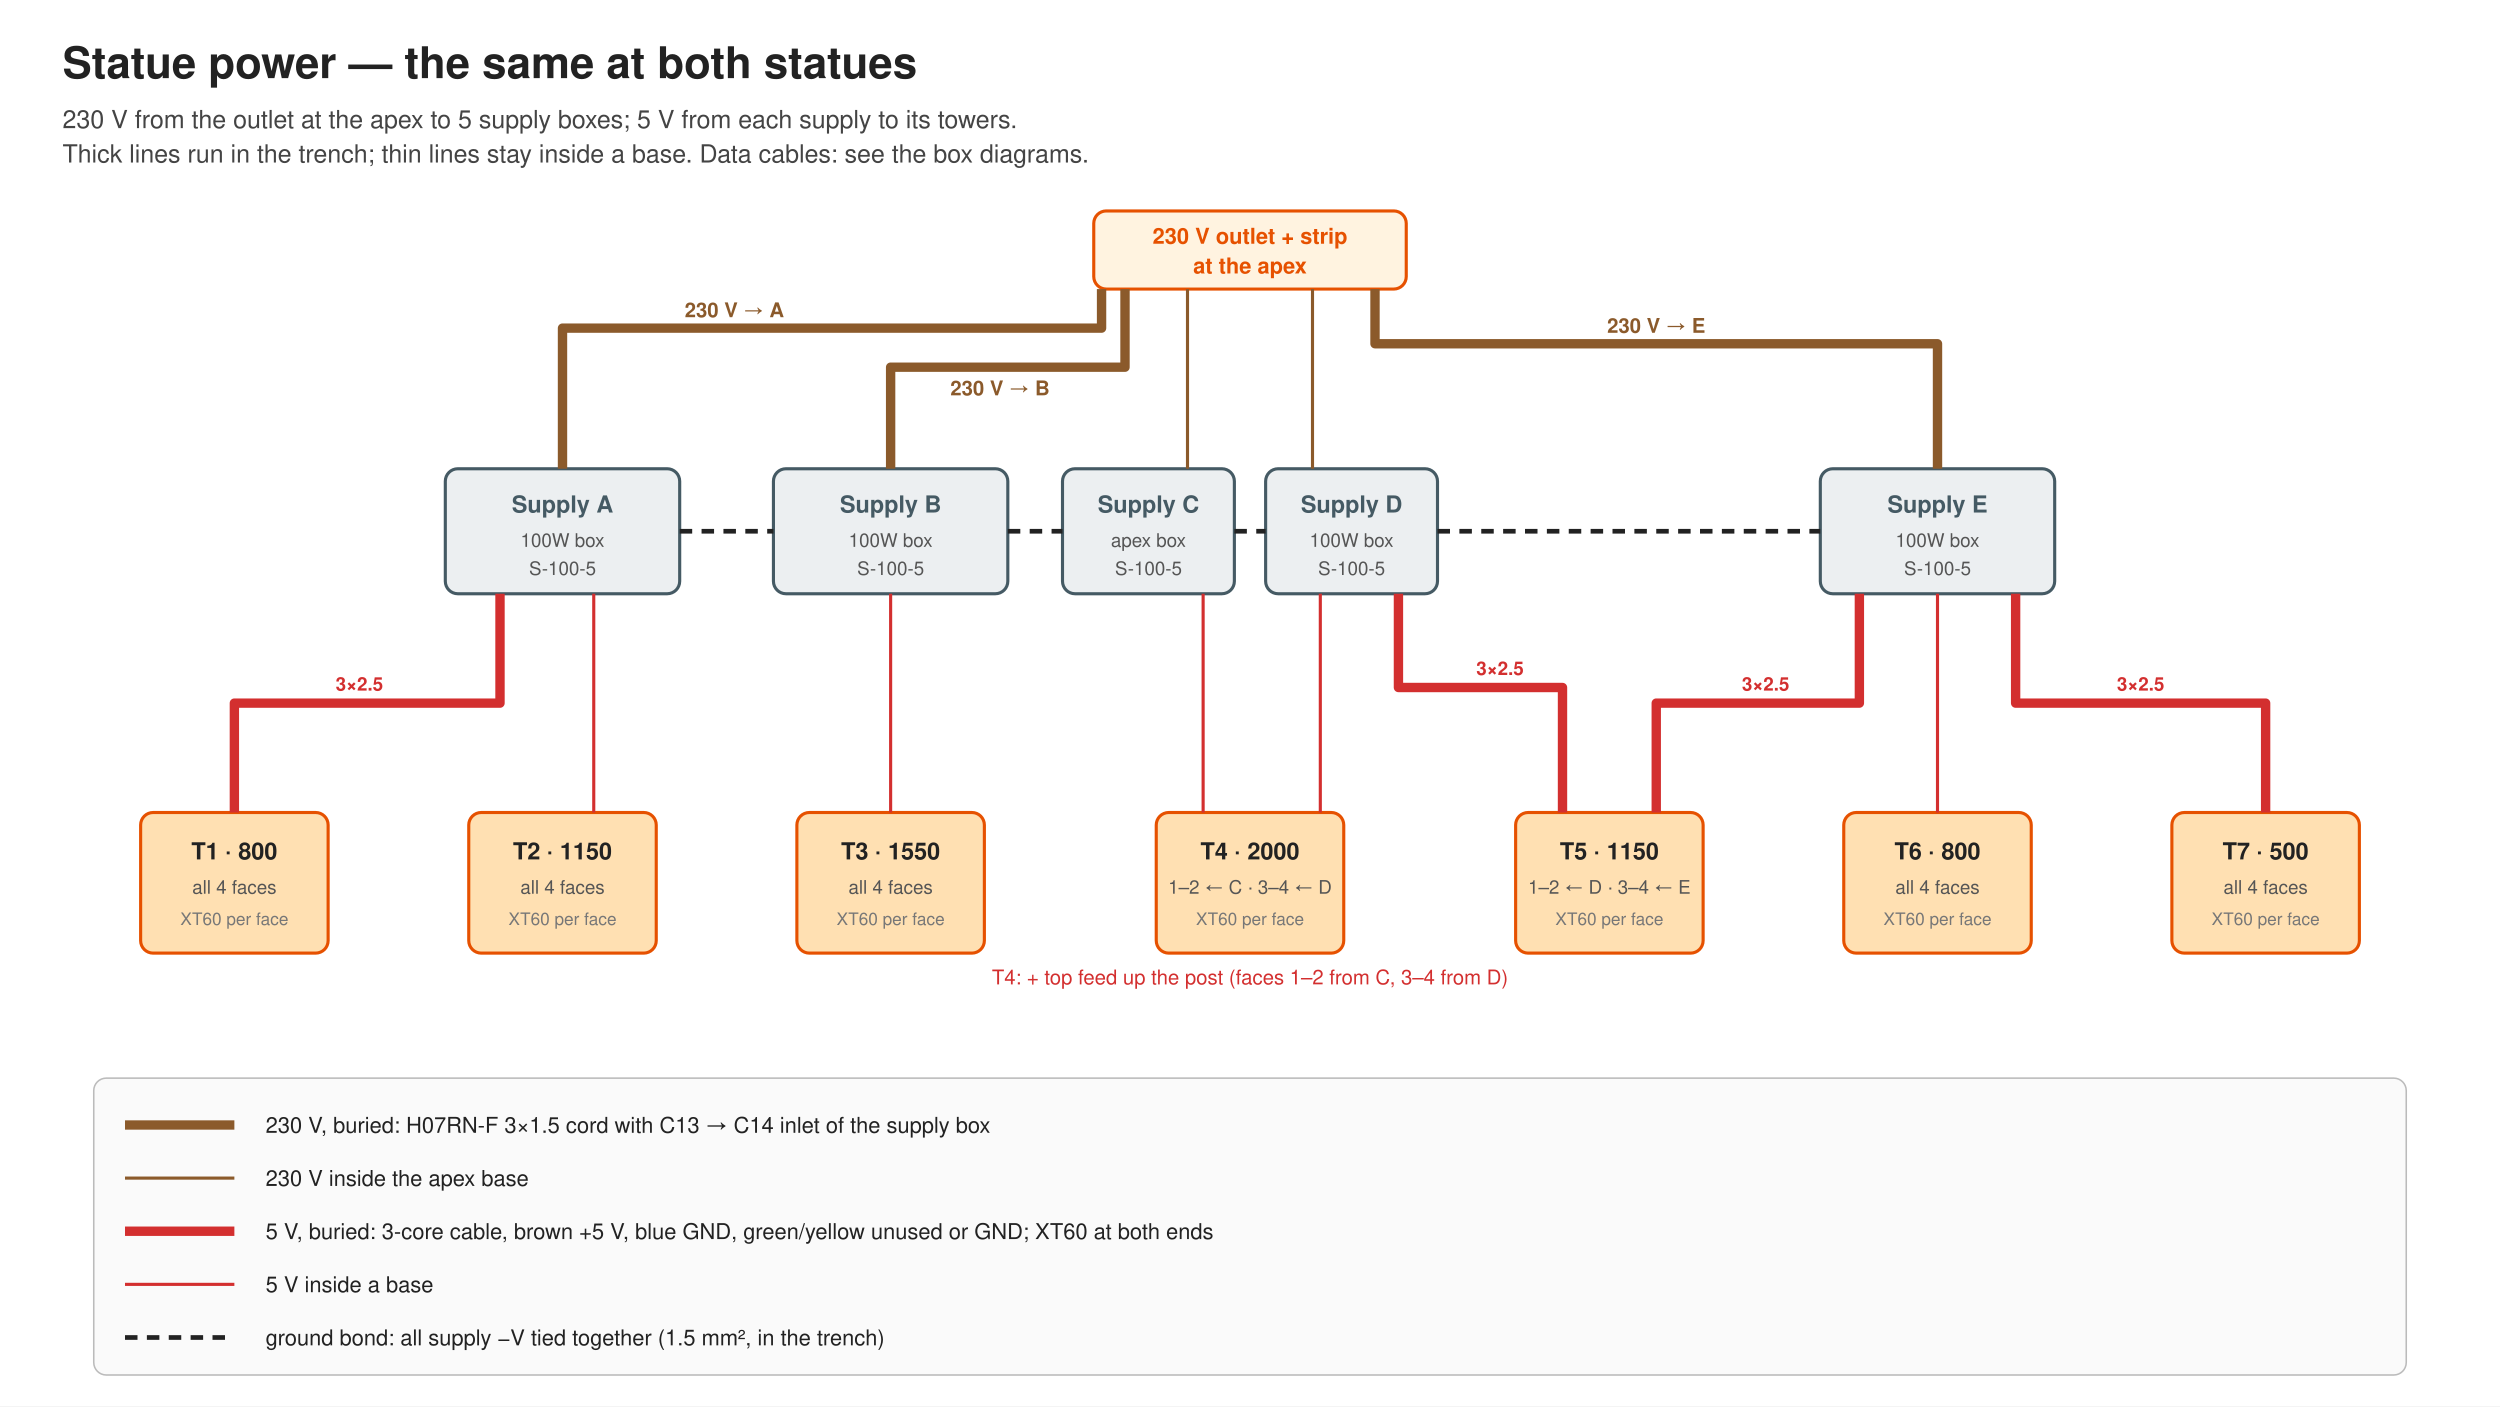
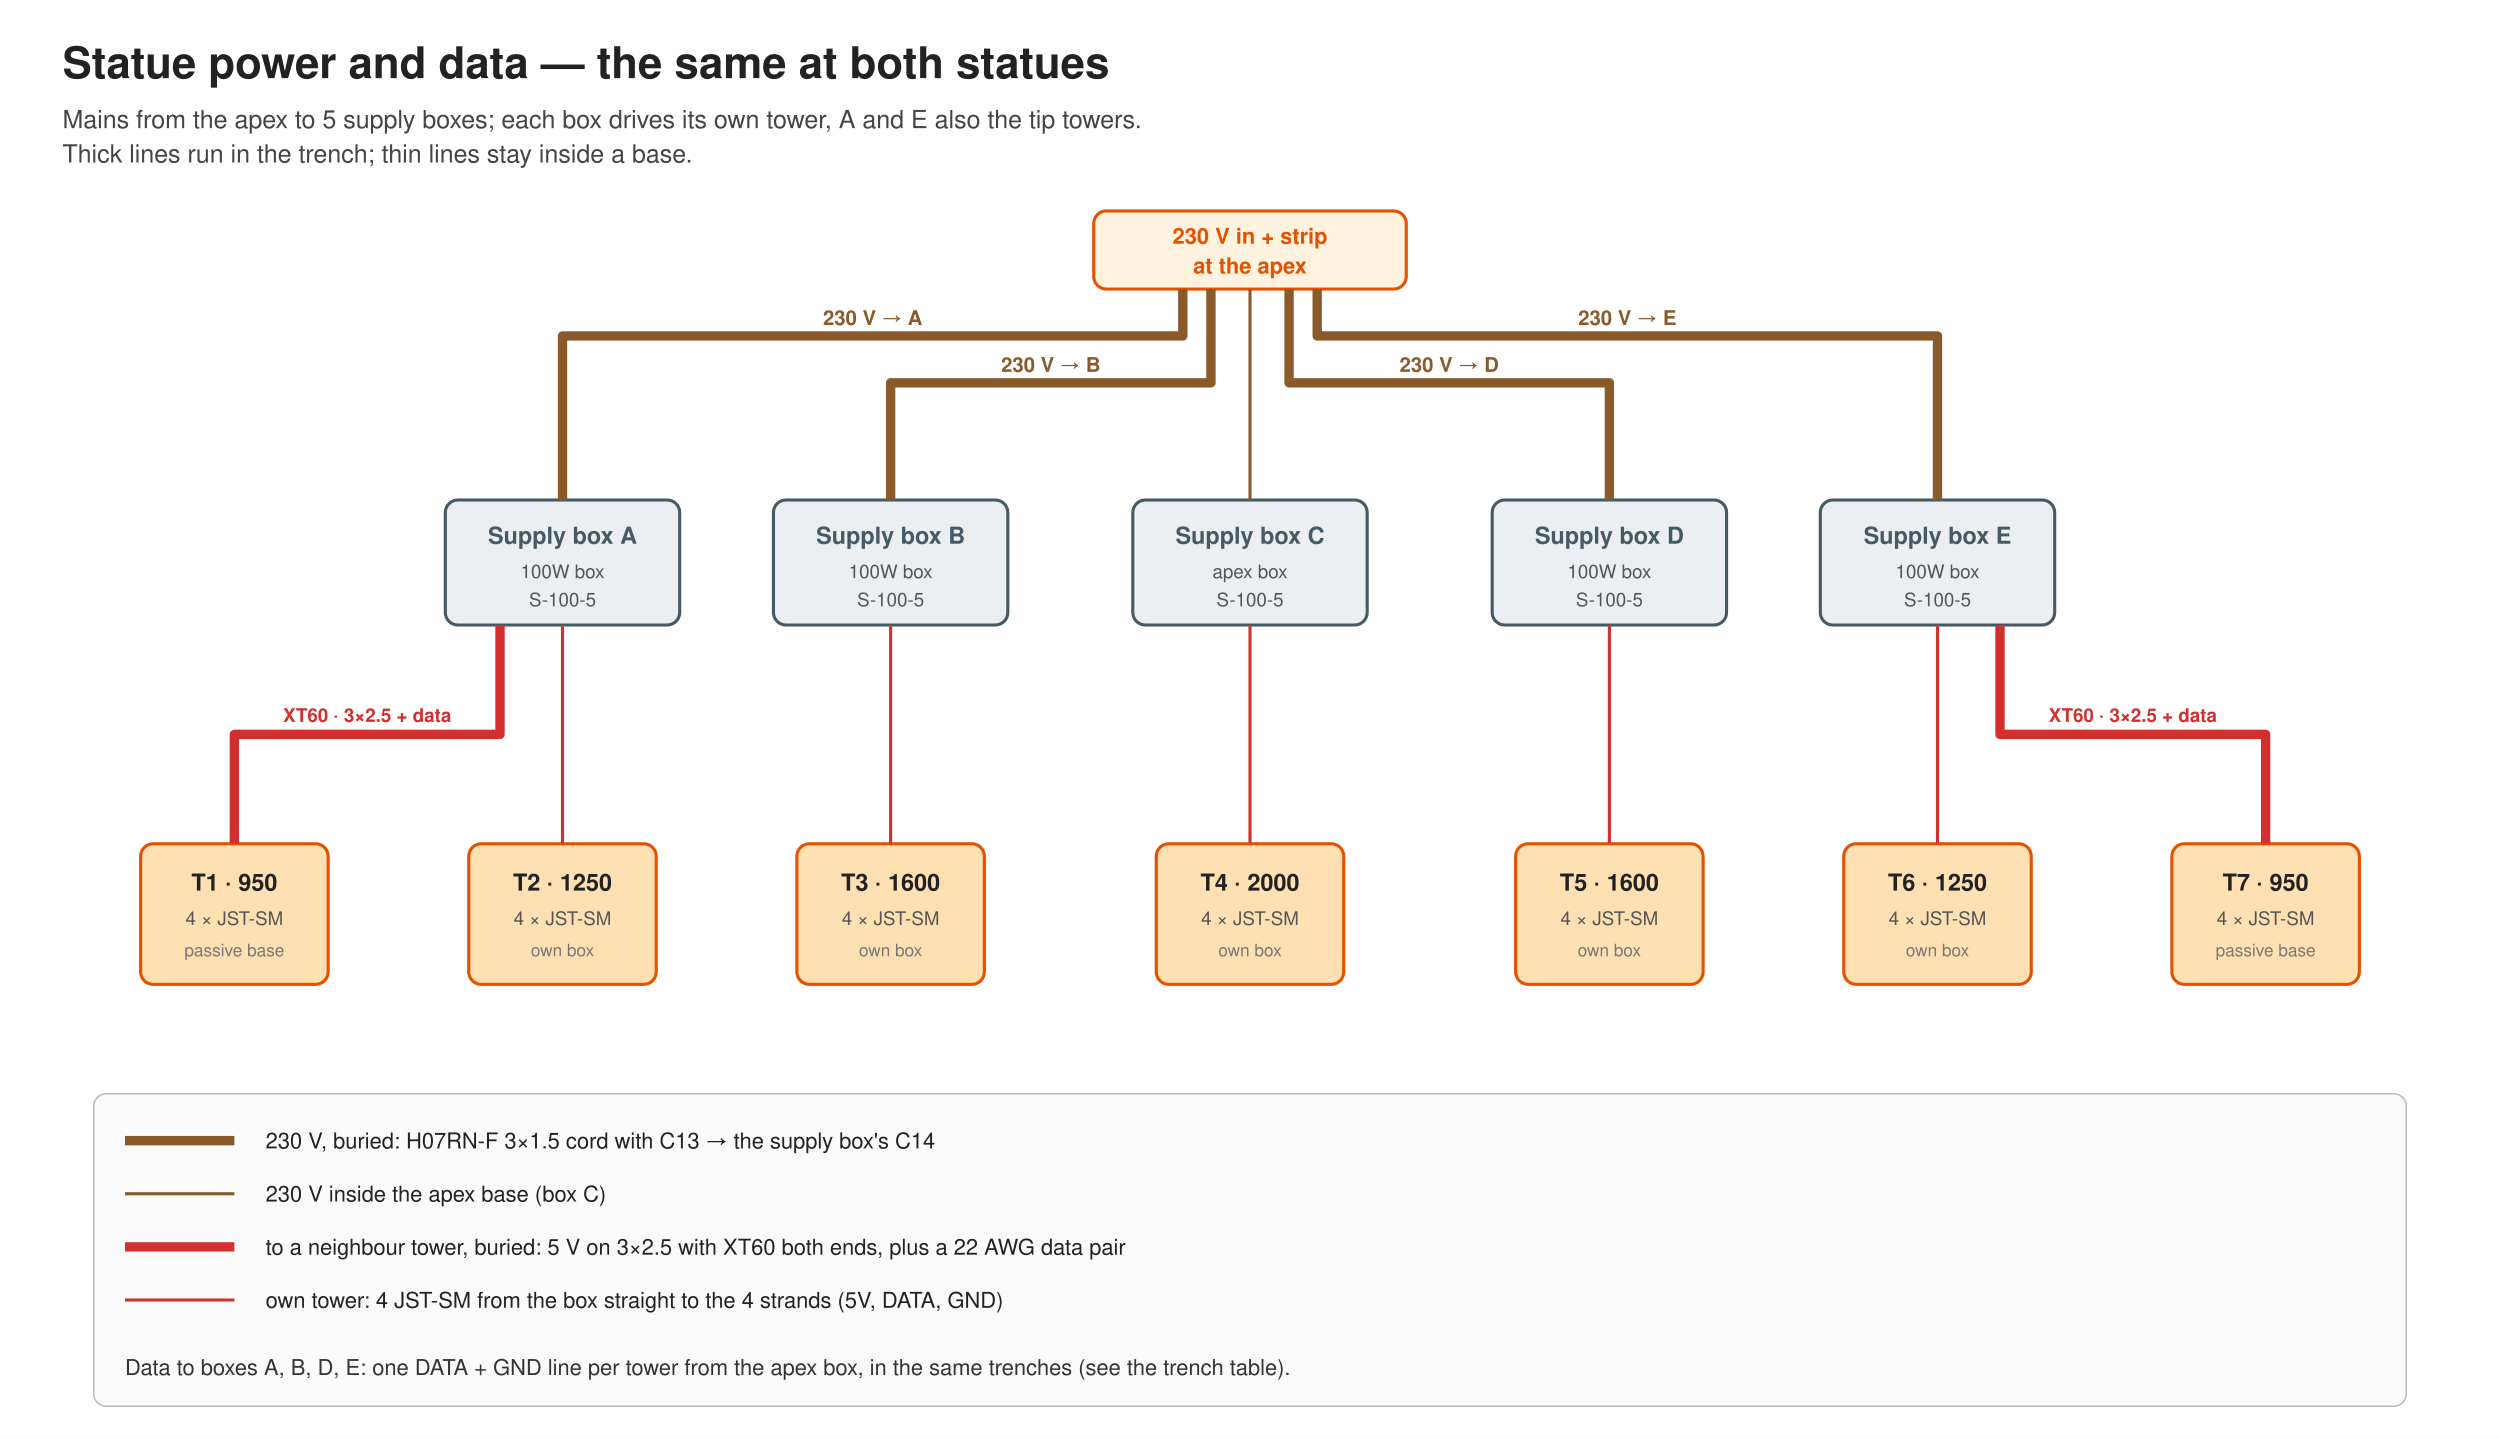
- <svg xmlns="http://www.w3.org/2000/svg" width="1600" height="900" viewBox="0 0 1600 900">
-   <rect x="0" y="0" width="1600" height="900" rx="0" fill="#ffffff" stroke="none" stroke-width="2" />
-   <text x="40" y="50" font-family="Helvetica, Arial, sans-serif" font-size="28" text-anchor="start" font-weight="bold" fill="#222">Statue power — the same at both statues</text>
-   <text x="40" y="82" font-family="Helvetica, Arial, sans-serif" font-size="16" text-anchor="start" font-weight="normal" fill="#444">230 V from the outlet at the apex to 5 supply boxes; 5 V from each supply to its towers.</text>
-   <text x="40" y="104" font-family="Helvetica, Arial, sans-serif" font-size="16" text-anchor="start" font-weight="normal" fill="#444">Thick lines run in the trench; thin lines stay inside a base. Data cables: see the box diagrams.</text>
-   <rect x="90" y="520" width="120" height="90" rx="8" fill="#ffe0b2" stroke="#e65100" stroke-width="2" />
-   <text x="150" y="550" font-family="Helvetica, Arial, sans-serif" font-size="15" text-anchor="middle" font-weight="bold" fill="#222">T1 · 800</text>
-   <text x="150" y="572" font-family="Helvetica, Arial, sans-serif" font-size="12" text-anchor="middle" font-weight="normal" fill="#555">all 4 faces</text>
-   <text x="150" y="592" font-family="Helvetica, Arial, sans-serif" font-size="11" text-anchor="middle" font-weight="normal" fill="#777">XT60 per face</text>
-   <rect x="300" y="520" width="120" height="90" rx="8" fill="#ffe0b2" stroke="#e65100" stroke-width="2" />
-   <text x="360" y="550" font-family="Helvetica, Arial, sans-serif" font-size="15" text-anchor="middle" font-weight="bold" fill="#222">T2 · 1150</text>
-   <text x="360" y="572" font-family="Helvetica, Arial, sans-serif" font-size="12" text-anchor="middle" font-weight="normal" fill="#555">all 4 faces</text>
-   <text x="360" y="592" font-family="Helvetica, Arial, sans-serif" font-size="11" text-anchor="middle" font-weight="normal" fill="#777">XT60 per face</text>
-   <rect x="510" y="520" width="120" height="90" rx="8" fill="#ffe0b2" stroke="#e65100" stroke-width="2" />
-   <text x="570" y="550" font-family="Helvetica, Arial, sans-serif" font-size="15" text-anchor="middle" font-weight="bold" fill="#222">T3 · 1550</text>
-   <text x="570" y="572" font-family="Helvetica, Arial, sans-serif" font-size="12" text-anchor="middle" font-weight="normal" fill="#555">all 4 faces</text>
-   <text x="570" y="592" font-family="Helvetica, Arial, sans-serif" font-size="11" text-anchor="middle" font-weight="normal" fill="#777">XT60 per face</text>
-   <rect x="740" y="520" width="120" height="90" rx="8" fill="#ffe0b2" stroke="#e65100" stroke-width="2" />
-   <text x="800" y="550" font-family="Helvetica, Arial, sans-serif" font-size="15" text-anchor="middle" font-weight="bold" fill="#222">T4 · 2000</text>
-   <text x="800" y="572" font-family="Helvetica, Arial, sans-serif" font-size="12" text-anchor="middle" font-weight="normal" fill="#555">1–2 ← C · 3–4 ← D</text>
-   <text x="800" y="592" font-family="Helvetica, Arial, sans-serif" font-size="11" text-anchor="middle" font-weight="normal" fill="#777">XT60 per face</text>
-   <rect x="970" y="520" width="120" height="90" rx="8" fill="#ffe0b2" stroke="#e65100" stroke-width="2" />
-   <text x="1030" y="550" font-family="Helvetica, Arial, sans-serif" font-size="15" text-anchor="middle" font-weight="bold" fill="#222">T5 · 1150</text>
-   <text x="1030" y="572" font-family="Helvetica, Arial, sans-serif" font-size="12" text-anchor="middle" font-weight="normal" fill="#555">1–2 ← D · 3–4 ← E</text>
-   <text x="1030" y="592" font-family="Helvetica, Arial, sans-serif" font-size="11" text-anchor="middle" font-weight="normal" fill="#777">XT60 per face</text>
-   <rect x="1180" y="520" width="120" height="90" rx="8" fill="#ffe0b2" stroke="#e65100" stroke-width="2" />
-   <text x="1240" y="550" font-family="Helvetica, Arial, sans-serif" font-size="15" text-anchor="middle" font-weight="bold" fill="#222">T6 · 800</text>
-   <text x="1240" y="572" font-family="Helvetica, Arial, sans-serif" font-size="12" text-anchor="middle" font-weight="normal" fill="#555">all 4 faces</text>
-   <text x="1240" y="592" font-family="Helvetica, Arial, sans-serif" font-size="11" text-anchor="middle" font-weight="normal" fill="#777">XT60 per face</text>
-   <rect x="1390" y="520" width="120" height="90" rx="8" fill="#ffe0b2" stroke="#e65100" stroke-width="2" />
-   <text x="1450" y="550" font-family="Helvetica, Arial, sans-serif" font-size="15" text-anchor="middle" font-weight="bold" fill="#222">T7 · 500</text>
-   <text x="1450" y="572" font-family="Helvetica, Arial, sans-serif" font-size="12" text-anchor="middle" font-weight="normal" fill="#555">all 4 faces</text>
-   <text x="1450" y="592" font-family="Helvetica, Arial, sans-serif" font-size="11" text-anchor="middle" font-weight="normal" fill="#777">XT60 per face</text>
-   <text x="800" y="630" font-family="Helvetica, Arial, sans-serif" font-size="13" text-anchor="middle" font-weight="normal" fill="#d32f2f">T4: + top feed up the post (faces 1–2 from C, 3–4 from D)</text>
-   <rect x="285.0" y="300" width="150" height="80" rx="8" fill="#eceff1" stroke="#455a64" stroke-width="2" />
-   <text x="360" y="328" font-family="Helvetica, Arial, sans-serif" font-size="15" text-anchor="middle" font-weight="bold" fill="#455a64">Supply A</text>
-   <text x="360" y="350" font-family="Helvetica, Arial, sans-serif" font-size="12" text-anchor="middle" font-weight="normal" fill="#555">100W box</text>
-   <text x="360" y="368" font-family="Helvetica, Arial, sans-serif" font-size="12" text-anchor="middle" font-weight="normal" fill="#555">S-100-5</text>
-   <rect x="495.0" y="300" width="150" height="80" rx="8" fill="#eceff1" stroke="#455a64" stroke-width="2" />
-   <text x="570" y="328" font-family="Helvetica, Arial, sans-serif" font-size="15" text-anchor="middle" font-weight="bold" fill="#455a64">Supply B</text>
-   <text x="570" y="350" font-family="Helvetica, Arial, sans-serif" font-size="12" text-anchor="middle" font-weight="normal" fill="#555">100W box</text>
-   <text x="570" y="368" font-family="Helvetica, Arial, sans-serif" font-size="12" text-anchor="middle" font-weight="normal" fill="#555">S-100-5</text>
-   <rect x="680.0" y="300" width="110" height="80" rx="8" fill="#eceff1" stroke="#455a64" stroke-width="2" />
-   <text x="735" y="328" font-family="Helvetica, Arial, sans-serif" font-size="15" text-anchor="middle" font-weight="bold" fill="#455a64">Supply C</text>
-   <text x="735" y="350" font-family="Helvetica, Arial, sans-serif" font-size="12" text-anchor="middle" font-weight="normal" fill="#555">apex box</text>
-   <text x="735" y="368" font-family="Helvetica, Arial, sans-serif" font-size="12" text-anchor="middle" font-weight="normal" fill="#555">S-100-5</text>
-   <rect x="810.0" y="300" width="110" height="80" rx="8" fill="#eceff1" stroke="#455a64" stroke-width="2" />
-   <text x="865" y="328" font-family="Helvetica, Arial, sans-serif" font-size="15" text-anchor="middle" font-weight="bold" fill="#455a64">Supply D</text>
-   <text x="865" y="350" font-family="Helvetica, Arial, sans-serif" font-size="12" text-anchor="middle" font-weight="normal" fill="#555">100W box</text>
-   <text x="865" y="368" font-family="Helvetica, Arial, sans-serif" font-size="12" text-anchor="middle" font-weight="normal" fill="#555">S-100-5</text>
-   <rect x="1165.0" y="300" width="150" height="80" rx="8" fill="#eceff1" stroke="#455a64" stroke-width="2" />
-   <text x="1240" y="328" font-family="Helvetica, Arial, sans-serif" font-size="15" text-anchor="middle" font-weight="bold" fill="#455a64">Supply E</text>
-   <text x="1240" y="350" font-family="Helvetica, Arial, sans-serif" font-size="12" text-anchor="middle" font-weight="normal" fill="#555">100W box</text>
-   <text x="1240" y="368" font-family="Helvetica, Arial, sans-serif" font-size="12" text-anchor="middle" font-weight="normal" fill="#555">S-100-5</text>
-   <polyline points="435,340 495,340" fill="none" stroke="#222222" stroke-width="3" stroke-dasharray="8 6" />
-   <polyline points="645,340 680,340" fill="none" stroke="#222222" stroke-width="3" stroke-dasharray="8 6" />
-   <polyline points="790,340 810,340" fill="none" stroke="#222222" stroke-width="3" stroke-dasharray="8 6" />
-   <polyline points="920,340 1165,340" fill="none" stroke="#222222" stroke-width="3" stroke-dasharray="8 6" />
+ <svg xmlns="http://www.w3.org/2000/svg" width="1600" height="920" viewBox="0 0 1600 920">
+   <rect x="0" y="0" width="1600" height="920" rx="0" fill="#ffffff" stroke="none" stroke-width="2" />
+   <text x="40" y="50" font-family="Helvetica, Arial, sans-serif" font-size="28" text-anchor="start" font-weight="bold" fill="#222">Statue power and data — the same at both statues</text>
+   <text x="40" y="82" font-family="Helvetica, Arial, sans-serif" font-size="16" text-anchor="start" font-weight="normal" fill="#444">Mains from the apex to 5 supply boxes; each box drives its own tower, A and E also the tip towers.</text>
+   <text x="40" y="104" font-family="Helvetica, Arial, sans-serif" font-size="16" text-anchor="start" font-weight="normal" fill="#444">Thick lines run in the trench; thin lines stay inside a base.</text>
+   <rect x="90" y="540" width="120" height="90" rx="8" fill="#ffe0b2" stroke="#e65100" stroke-width="2" />
+   <text x="150" y="570" font-family="Helvetica, Arial, sans-serif" font-size="15" text-anchor="middle" font-weight="bold" fill="#222">T1 · 950</text>
+   <text x="150" y="592" font-family="Helvetica, Arial, sans-serif" font-size="12" text-anchor="middle" font-weight="normal" fill="#555">4 × JST-SM</text>
+   <text x="150" y="612" font-family="Helvetica, Arial, sans-serif" font-size="11" text-anchor="middle" font-weight="normal" fill="#777">passive base</text>
+   <rect x="300" y="540" width="120" height="90" rx="8" fill="#ffe0b2" stroke="#e65100" stroke-width="2" />
+   <text x="360" y="570" font-family="Helvetica, Arial, sans-serif" font-size="15" text-anchor="middle" font-weight="bold" fill="#222">T2 · 1250</text>
+   <text x="360" y="592" font-family="Helvetica, Arial, sans-serif" font-size="12" text-anchor="middle" font-weight="normal" fill="#555">4 × JST-SM</text>
+   <text x="360" y="612" font-family="Helvetica, Arial, sans-serif" font-size="11" text-anchor="middle" font-weight="normal" fill="#777">own box</text>
+   <rect x="510" y="540" width="120" height="90" rx="8" fill="#ffe0b2" stroke="#e65100" stroke-width="2" />
+   <text x="570" y="570" font-family="Helvetica, Arial, sans-serif" font-size="15" text-anchor="middle" font-weight="bold" fill="#222">T3 · 1600</text>
+   <text x="570" y="592" font-family="Helvetica, Arial, sans-serif" font-size="12" text-anchor="middle" font-weight="normal" fill="#555">4 × JST-SM</text>
+   <text x="570" y="612" font-family="Helvetica, Arial, sans-serif" font-size="11" text-anchor="middle" font-weight="normal" fill="#777">own box</text>
+   <rect x="740" y="540" width="120" height="90" rx="8" fill="#ffe0b2" stroke="#e65100" stroke-width="2" />
+   <text x="800" y="570" font-family="Helvetica, Arial, sans-serif" font-size="15" text-anchor="middle" font-weight="bold" fill="#222">T4 · 2000</text>
+   <text x="800" y="592" font-family="Helvetica, Arial, sans-serif" font-size="12" text-anchor="middle" font-weight="normal" fill="#555">4 × JST-SM</text>
+   <text x="800" y="612" font-family="Helvetica, Arial, sans-serif" font-size="11" text-anchor="middle" font-weight="normal" fill="#777">own box</text>
+   <rect x="970" y="540" width="120" height="90" rx="8" fill="#ffe0b2" stroke="#e65100" stroke-width="2" />
+   <text x="1030" y="570" font-family="Helvetica, Arial, sans-serif" font-size="15" text-anchor="middle" font-weight="bold" fill="#222">T5 · 1600</text>
+   <text x="1030" y="592" font-family="Helvetica, Arial, sans-serif" font-size="12" text-anchor="middle" font-weight="normal" fill="#555">4 × JST-SM</text>
+   <text x="1030" y="612" font-family="Helvetica, Arial, sans-serif" font-size="11" text-anchor="middle" font-weight="normal" fill="#777">own box</text>
+   <rect x="1180" y="540" width="120" height="90" rx="8" fill="#ffe0b2" stroke="#e65100" stroke-width="2" />
+   <text x="1240" y="570" font-family="Helvetica, Arial, sans-serif" font-size="15" text-anchor="middle" font-weight="bold" fill="#222">T6 · 1250</text>
+   <text x="1240" y="592" font-family="Helvetica, Arial, sans-serif" font-size="12" text-anchor="middle" font-weight="normal" fill="#555">4 × JST-SM</text>
+   <text x="1240" y="612" font-family="Helvetica, Arial, sans-serif" font-size="11" text-anchor="middle" font-weight="normal" fill="#777">own box</text>
+   <rect x="1390" y="540" width="120" height="90" rx="8" fill="#ffe0b2" stroke="#e65100" stroke-width="2" />
+   <text x="1450" y="570" font-family="Helvetica, Arial, sans-serif" font-size="15" text-anchor="middle" font-weight="bold" fill="#222">T7 · 950</text>
+   <text x="1450" y="592" font-family="Helvetica, Arial, sans-serif" font-size="12" text-anchor="middle" font-weight="normal" fill="#555">4 × JST-SM</text>
+   <text x="1450" y="612" font-family="Helvetica, Arial, sans-serif" font-size="11" text-anchor="middle" font-weight="normal" fill="#777">passive base</text>
+   <rect x="285" y="320" width="150" height="80" rx="8" fill="#eceff1" stroke="#455a64" stroke-width="2" />
+   <text x="360" y="348" font-family="Helvetica, Arial, sans-serif" font-size="15" text-anchor="middle" font-weight="bold" fill="#455a64">Supply box A</text>
+   <text x="360" y="370" font-family="Helvetica, Arial, sans-serif" font-size="12" text-anchor="middle" font-weight="normal" fill="#555">100W box</text>
+   <text x="360" y="388" font-family="Helvetica, Arial, sans-serif" font-size="12" text-anchor="middle" font-weight="normal" fill="#555">S-100-5</text>
+   <rect x="495" y="320" width="150" height="80" rx="8" fill="#eceff1" stroke="#455a64" stroke-width="2" />
+   <text x="570" y="348" font-family="Helvetica, Arial, sans-serif" font-size="15" text-anchor="middle" font-weight="bold" fill="#455a64">Supply box B</text>
+   <text x="570" y="370" font-family="Helvetica, Arial, sans-serif" font-size="12" text-anchor="middle" font-weight="normal" fill="#555">100W box</text>
+   <text x="570" y="388" font-family="Helvetica, Arial, sans-serif" font-size="12" text-anchor="middle" font-weight="normal" fill="#555">S-100-5</text>
+   <rect x="725" y="320" width="150" height="80" rx="8" fill="#eceff1" stroke="#455a64" stroke-width="2" />
+   <text x="800" y="348" font-family="Helvetica, Arial, sans-serif" font-size="15" text-anchor="middle" font-weight="bold" fill="#455a64">Supply box C</text>
+   <text x="800" y="370" font-family="Helvetica, Arial, sans-serif" font-size="12" text-anchor="middle" font-weight="normal" fill="#555">apex box</text>
+   <text x="800" y="388" font-family="Helvetica, Arial, sans-serif" font-size="12" text-anchor="middle" font-weight="normal" fill="#555">S-100-5</text>
+   <rect x="955" y="320" width="150" height="80" rx="8" fill="#eceff1" stroke="#455a64" stroke-width="2" />
+   <text x="1030" y="348" font-family="Helvetica, Arial, sans-serif" font-size="15" text-anchor="middle" font-weight="bold" fill="#455a64">Supply box D</text>
+   <text x="1030" y="370" font-family="Helvetica, Arial, sans-serif" font-size="12" text-anchor="middle" font-weight="normal" fill="#555">100W box</text>
+   <text x="1030" y="388" font-family="Helvetica, Arial, sans-serif" font-size="12" text-anchor="middle" font-weight="normal" fill="#555">S-100-5</text>
+   <rect x="1165" y="320" width="150" height="80" rx="8" fill="#eceff1" stroke="#455a64" stroke-width="2" />
+   <text x="1240" y="348" font-family="Helvetica, Arial, sans-serif" font-size="15" text-anchor="middle" font-weight="bold" fill="#455a64">Supply box E</text>
+   <text x="1240" y="370" font-family="Helvetica, Arial, sans-serif" font-size="12" text-anchor="middle" font-weight="normal" fill="#555">100W box</text>
+   <text x="1240" y="388" font-family="Helvetica, Arial, sans-serif" font-size="12" text-anchor="middle" font-weight="normal" fill="#555">S-100-5</text>
  <rect x="700" y="135" width="200" height="50" rx="8" fill="#fff3e0" stroke="#e65100" stroke-width="2" />
-   <text x="800" y="156" font-family="Helvetica, Arial, sans-serif" font-size="14" text-anchor="middle" font-weight="bold" fill="#e65100">230 V outlet + strip</text>
+   <text x="800" y="156" font-family="Helvetica, Arial, sans-serif" font-size="14" text-anchor="middle" font-weight="bold" fill="#e65100">230 V in + strip</text>
  <text x="800" y="175" font-family="Helvetica, Arial, sans-serif" font-size="14" text-anchor="middle" font-weight="bold" fill="#e65100">at the apex</text>
-   <polyline points="760,185 760,300" fill="none" stroke="#8b5a2b" stroke-width="2" stroke-linejoin="round" />
-   <polyline points="840,185 840,300" fill="none" stroke="#8b5a2b" stroke-width="2" stroke-linejoin="round" />
-   <polyline points="720,185 720,235 570,235 570,300" fill="none" stroke="#8b5a2b" stroke-width="6" stroke-linejoin="round" />
-   <polyline points="705,185 705,210 360,210 360,300" fill="none" stroke="#8b5a2b" stroke-width="6" stroke-linejoin="round" />
-   <polyline points="880,185 880,220 1240,220 1240,300" fill="none" stroke="#8b5a2b" stroke-width="6" stroke-linejoin="round" />
-   <text x="470" y="203" font-family="Helvetica, Arial, sans-serif" font-size="13" text-anchor="middle" font-weight="bold" fill="#8b5a2b">230 V → A</text>
-   <text x="640" y="253" font-family="Helvetica, Arial, sans-serif" font-size="13" text-anchor="middle" font-weight="bold" fill="#8b5a2b">230 V → B</text>
-   <text x="1060" y="213" font-family="Helvetica, Arial, sans-serif" font-size="13" text-anchor="middle" font-weight="bold" fill="#8b5a2b">230 V → E</text>
-   <polyline points="380,380 380,520" fill="none" stroke="#d32f2f" stroke-width="2" stroke-linejoin="round" />
-   <polyline points="320,380 320,450 150,450 150,520" fill="none" stroke="#d32f2f" stroke-width="6" stroke-linejoin="round" />
-   <text x="230" y="442" font-family="Helvetica, Arial, sans-serif" font-size="12" text-anchor="middle" font-weight="bold" fill="#d32f2f">3×2.5</text>
-   <polyline points="570,380 570,520" fill="none" stroke="#d32f2f" stroke-width="2" stroke-linejoin="round" />
-   <polyline points="770,380 770,520" fill="none" stroke="#d32f2f" stroke-width="2" stroke-linejoin="round" />
-   <polyline points="845,380 845,520" fill="none" stroke="#d32f2f" stroke-width="2" stroke-linejoin="round" />
-   <polyline points="895,380 895,440 1000,440 1000,520" fill="none" stroke="#d32f2f" stroke-width="6" stroke-linejoin="round" />
-   <text x="960" y="432" font-family="Helvetica, Arial, sans-serif" font-size="12" text-anchor="middle" font-weight="bold" fill="#d32f2f">3×2.5</text>
-   <polyline points="1190,380 1190,450 1060,450 1060,520" fill="none" stroke="#d32f2f" stroke-width="6" stroke-linejoin="round" />
-   <text x="1130" y="442" font-family="Helvetica, Arial, sans-serif" font-size="12" text-anchor="middle" font-weight="bold" fill="#d32f2f">3×2.5</text>
-   <polyline points="1240,380 1240,520" fill="none" stroke="#d32f2f" stroke-width="2" stroke-linejoin="round" />
-   <polyline points="1290,380 1290,450 1450,450 1450,520" fill="none" stroke="#d32f2f" stroke-width="6" stroke-linejoin="round" />
-   <text x="1370" y="442" font-family="Helvetica, Arial, sans-serif" font-size="12" text-anchor="middle" font-weight="bold" fill="#d32f2f">3×2.5</text>
-   <rect x="60" y="690" width="1480" height="190" rx="8" fill="#fafafa" stroke="#bbb" stroke-width="1" />
-   <polyline points="80,720 150,720" fill="none" stroke="#8b5a2b" stroke-width="6" stroke-linejoin="round" />
-   <text x="170" y="725" font-family="Helvetica, Arial, sans-serif" font-size="14" text-anchor="start" font-weight="normal" fill="#222">230 V, buried: H07RN-F 3×1.5 cord with C13 → C14 inlet of the supply box</text>
-   <polyline points="80,754 150,754" fill="none" stroke="#8b5a2b" stroke-width="2" stroke-linejoin="round" />
-   <text x="170" y="759" font-family="Helvetica, Arial, sans-serif" font-size="14" text-anchor="start" font-weight="normal" fill="#222">230 V inside the apex base</text>
-   <polyline points="80,788 150,788" fill="none" stroke="#d32f2f" stroke-width="6" stroke-linejoin="round" />
-   <text x="170" y="793" font-family="Helvetica, Arial, sans-serif" font-size="14" text-anchor="start" font-weight="normal" fill="#222">5 V, buried: 3-core cable, brown +5 V, blue GND, green/yellow unused or GND; XT60 at both ends</text>
-   <polyline points="80,822 150,822" fill="none" stroke="#d32f2f" stroke-width="2" stroke-linejoin="round" />
-   <text x="170" y="827" font-family="Helvetica, Arial, sans-serif" font-size="14" text-anchor="start" font-weight="normal" fill="#222">5 V inside a base</text>
-   <polyline points="80,856 150,856" fill="none" stroke="#222222" stroke-width="3" stroke-dasharray="8 6" />
-   <text x="170" y="861" font-family="Helvetica, Arial, sans-serif" font-size="14" text-anchor="start" font-weight="normal" fill="#222">ground bond: all supply −V tied together (1.5 mm², in the trench)</text>
+   <polyline points="800,185 800,320" fill="none" stroke="#8b5a2b" stroke-width="2" stroke-linejoin="round" />
+   <polyline points="775,185 775,245 570,245 570,320" fill="none" stroke="#8b5a2b" stroke-width="6" stroke-linejoin="round" />
+   <text x="672.5" y="238" font-family="Helvetica, Arial, sans-serif" font-size="13" text-anchor="middle" font-weight="bold" fill="#8b5a2b">230 V → B</text>
+   <polyline points="757,185 757,215 360,215 360,320" fill="none" stroke="#8b5a2b" stroke-width="6" stroke-linejoin="round" />
+   <text x="558.5" y="208" font-family="Helvetica, Arial, sans-serif" font-size="13" text-anchor="middle" font-weight="bold" fill="#8b5a2b">230 V → A</text>
+   <polyline points="825,185 825,245 1030,245 1030,320" fill="none" stroke="#8b5a2b" stroke-width="6" stroke-linejoin="round" />
+   <text x="927.5" y="238" font-family="Helvetica, Arial, sans-serif" font-size="13" text-anchor="middle" font-weight="bold" fill="#8b5a2b">230 V → D</text>
+   <polyline points="843,185 843,215 1240,215 1240,320" fill="none" stroke="#8b5a2b" stroke-width="6" stroke-linejoin="round" />
+   <text x="1041.5" y="208" font-family="Helvetica, Arial, sans-serif" font-size="13" text-anchor="middle" font-weight="bold" fill="#8b5a2b">230 V → E</text>
+   <polyline points="360,400 360,540" fill="none" stroke="#d32f2f" stroke-width="2" stroke-linejoin="round" />
+   <polyline points="320,400 320,470 150,470 150,540" fill="none" stroke="#d32f2f" stroke-width="6" stroke-linejoin="round" />
+   <text x="235.0" y="462" font-family="Helvetica, Arial, sans-serif" font-size="12" text-anchor="middle" font-weight="bold" fill="#d32f2f">XT60 · 3×2.5 + data</text>
+   <polyline points="570,400 570,540" fill="none" stroke="#d32f2f" stroke-width="2" stroke-linejoin="round" />
+   <polyline points="800,400 800,540" fill="none" stroke="#d32f2f" stroke-width="2" stroke-linejoin="round" />
+   <polyline points="1030,400 1030,540" fill="none" stroke="#d32f2f" stroke-width="2" stroke-linejoin="round" />
+   <polyline points="1240,400 1240,540" fill="none" stroke="#d32f2f" stroke-width="2" stroke-linejoin="round" />
+   <polyline points="1280,400 1280,470 1450,470 1450,540" fill="none" stroke="#d32f2f" stroke-width="6" stroke-linejoin="round" />
+   <text x="1365.0" y="462" font-family="Helvetica, Arial, sans-serif" font-size="12" text-anchor="middle" font-weight="bold" fill="#d32f2f">XT60 · 3×2.5 + data</text>
+   <rect x="60" y="700" width="1480" height="200" rx="8" fill="#fafafa" stroke="#bbb" stroke-width="1" />
+   <polyline points="80,730 150,730" fill="none" stroke="#8b5a2b" stroke-width="6" stroke-linejoin="round" />
+   <text x="170" y="735" font-family="Helvetica, Arial, sans-serif" font-size="14" text-anchor="start" font-weight="normal" fill="#222">230 V, buried: H07RN-F 3×1.5 cord with C13 → the supply box's C14</text>
+   <polyline points="80,764 150,764" fill="none" stroke="#8b5a2b" stroke-width="2" stroke-linejoin="round" />
+   <text x="170" y="769" font-family="Helvetica, Arial, sans-serif" font-size="14" text-anchor="start" font-weight="normal" fill="#222">230 V inside the apex base (box C)</text>
+   <polyline points="80,798 150,798" fill="none" stroke="#d32f2f" stroke-width="6" stroke-linejoin="round" />
+   <text x="170" y="803" font-family="Helvetica, Arial, sans-serif" font-size="14" text-anchor="start" font-weight="normal" fill="#222">to a neighbour tower, buried: 5 V on 3×2.5 with XT60 both ends, plus a 22 AWG data pair</text>
+   <polyline points="80,832 150,832" fill="none" stroke="#d32f2f" stroke-width="2" stroke-linejoin="round" />
+   <text x="170" y="837" font-family="Helvetica, Arial, sans-serif" font-size="14" text-anchor="start" font-weight="normal" fill="#222">own tower: 4 JST-SM from the box straight to the 4 strands (5V, DATA, GND)</text>
+   <text x="80" y="880" font-family="Helvetica, Arial, sans-serif" font-size="14" text-anchor="start" font-weight="normal" fill="#333">Data to boxes A, B, D, E: one DATA + GND line per tower from the apex box, in the same trenches (see the trench table).</text>
</svg>
